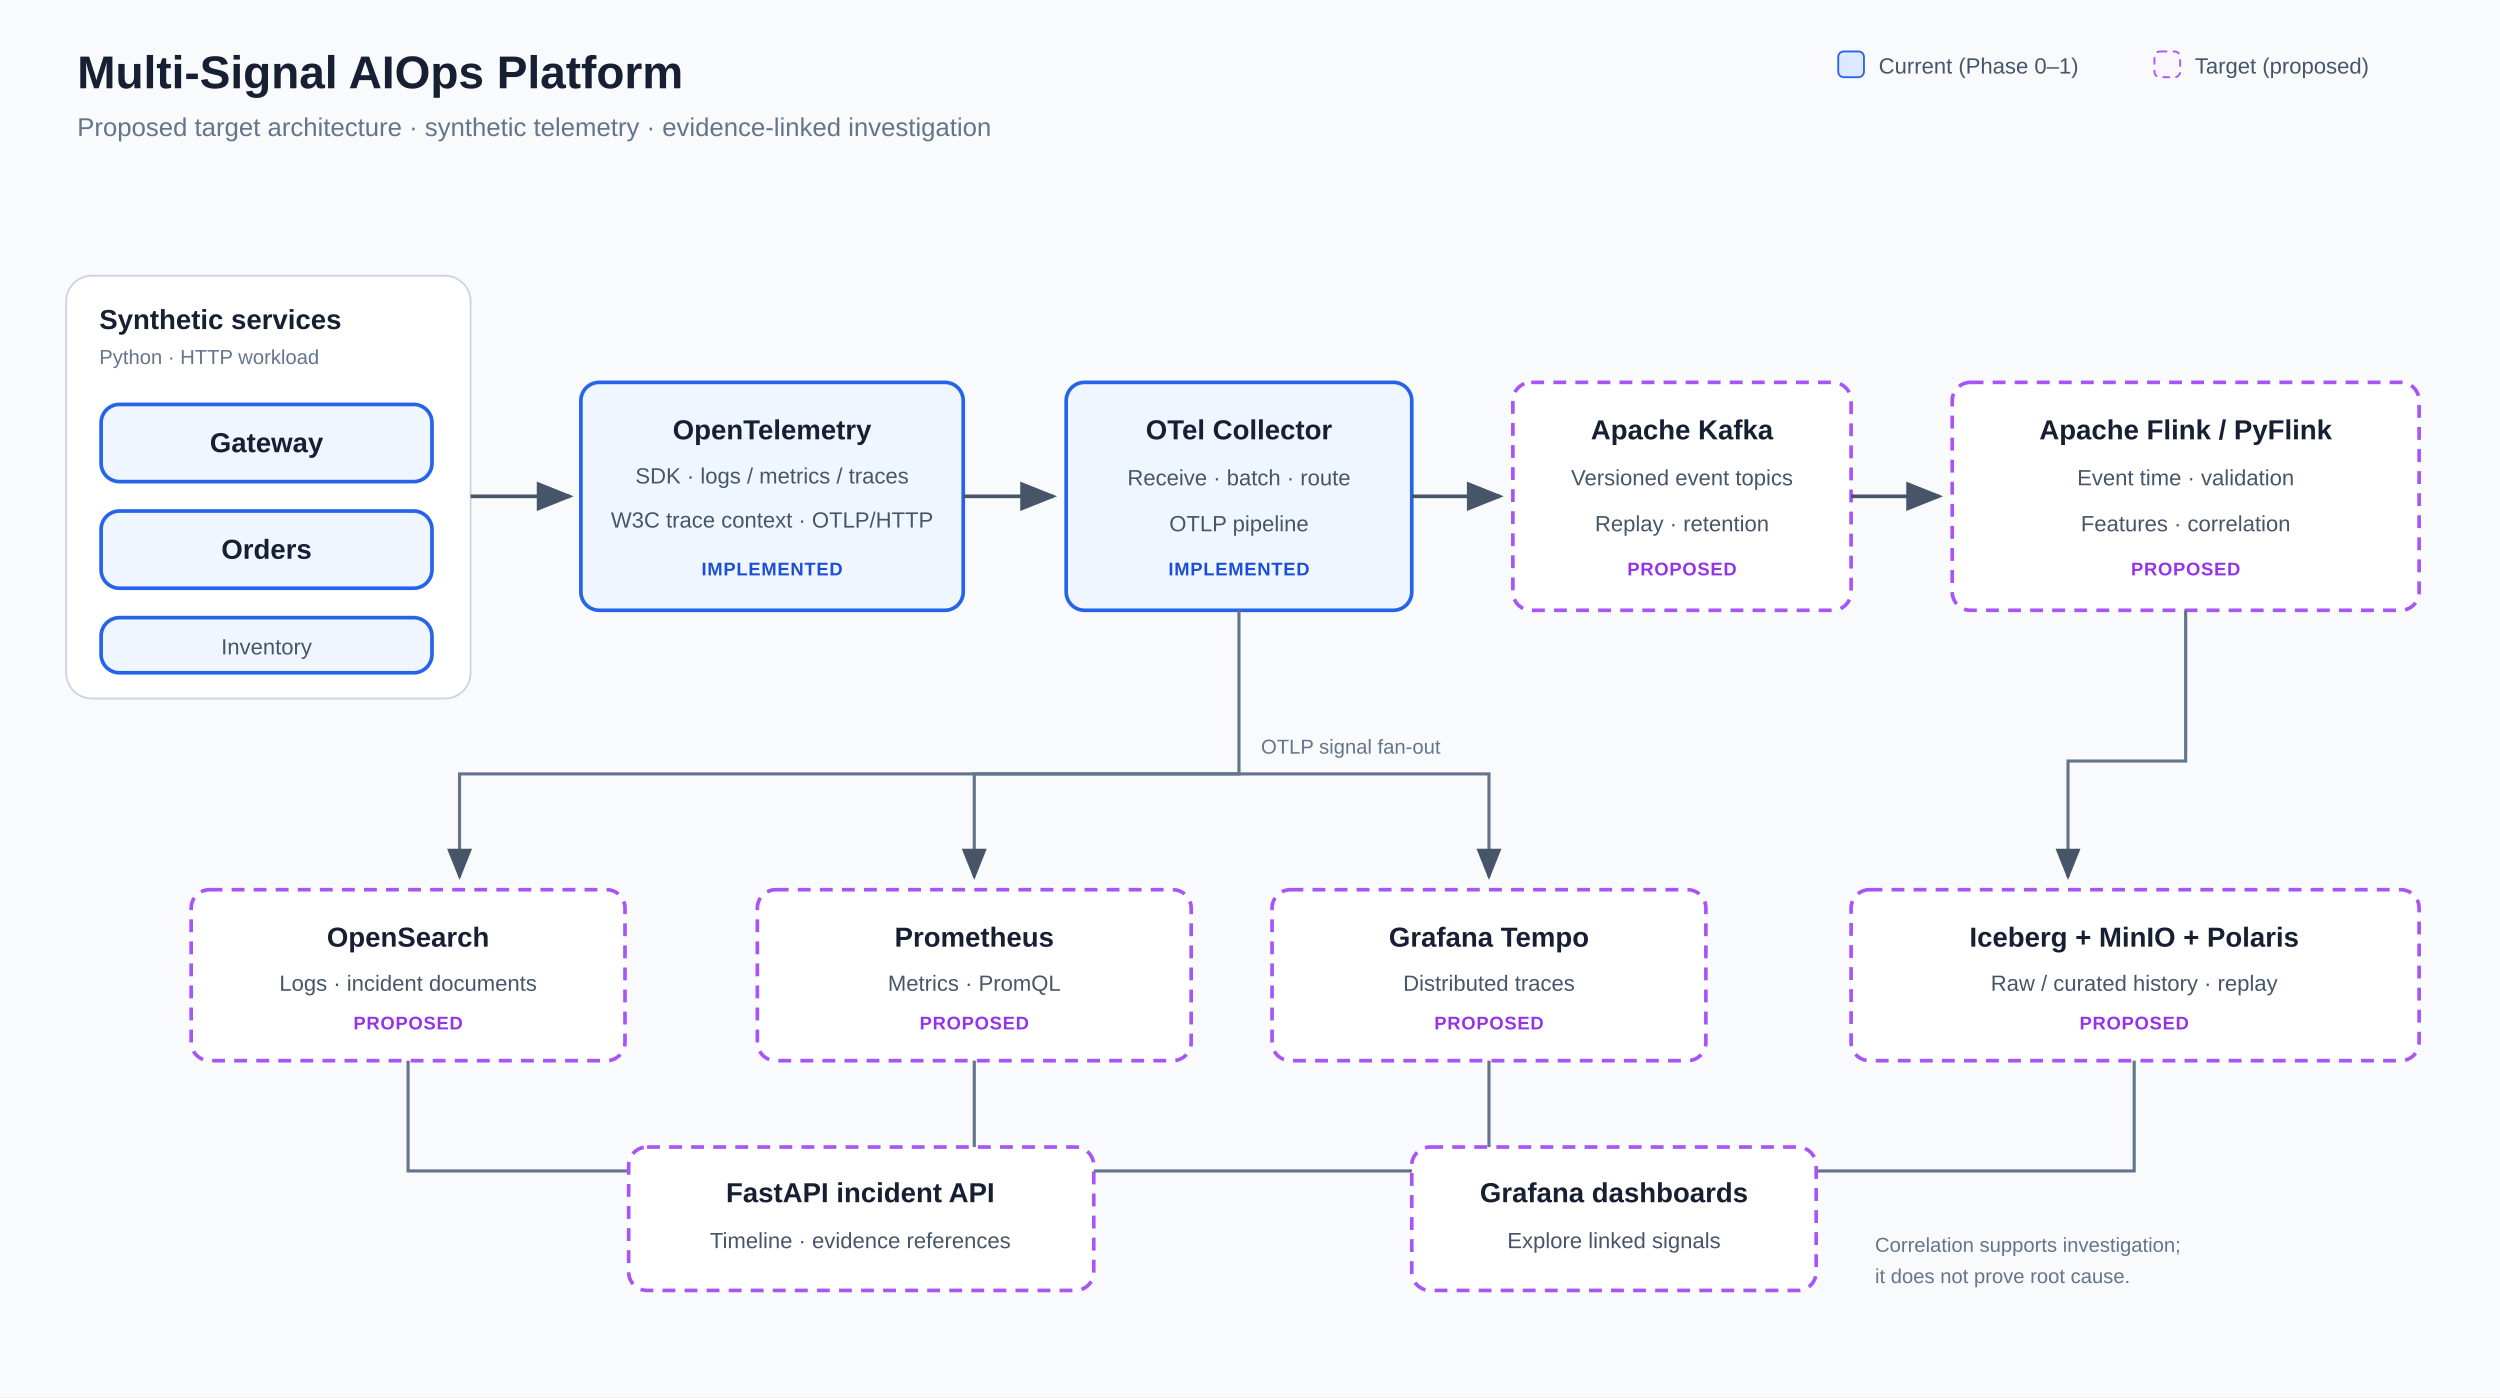
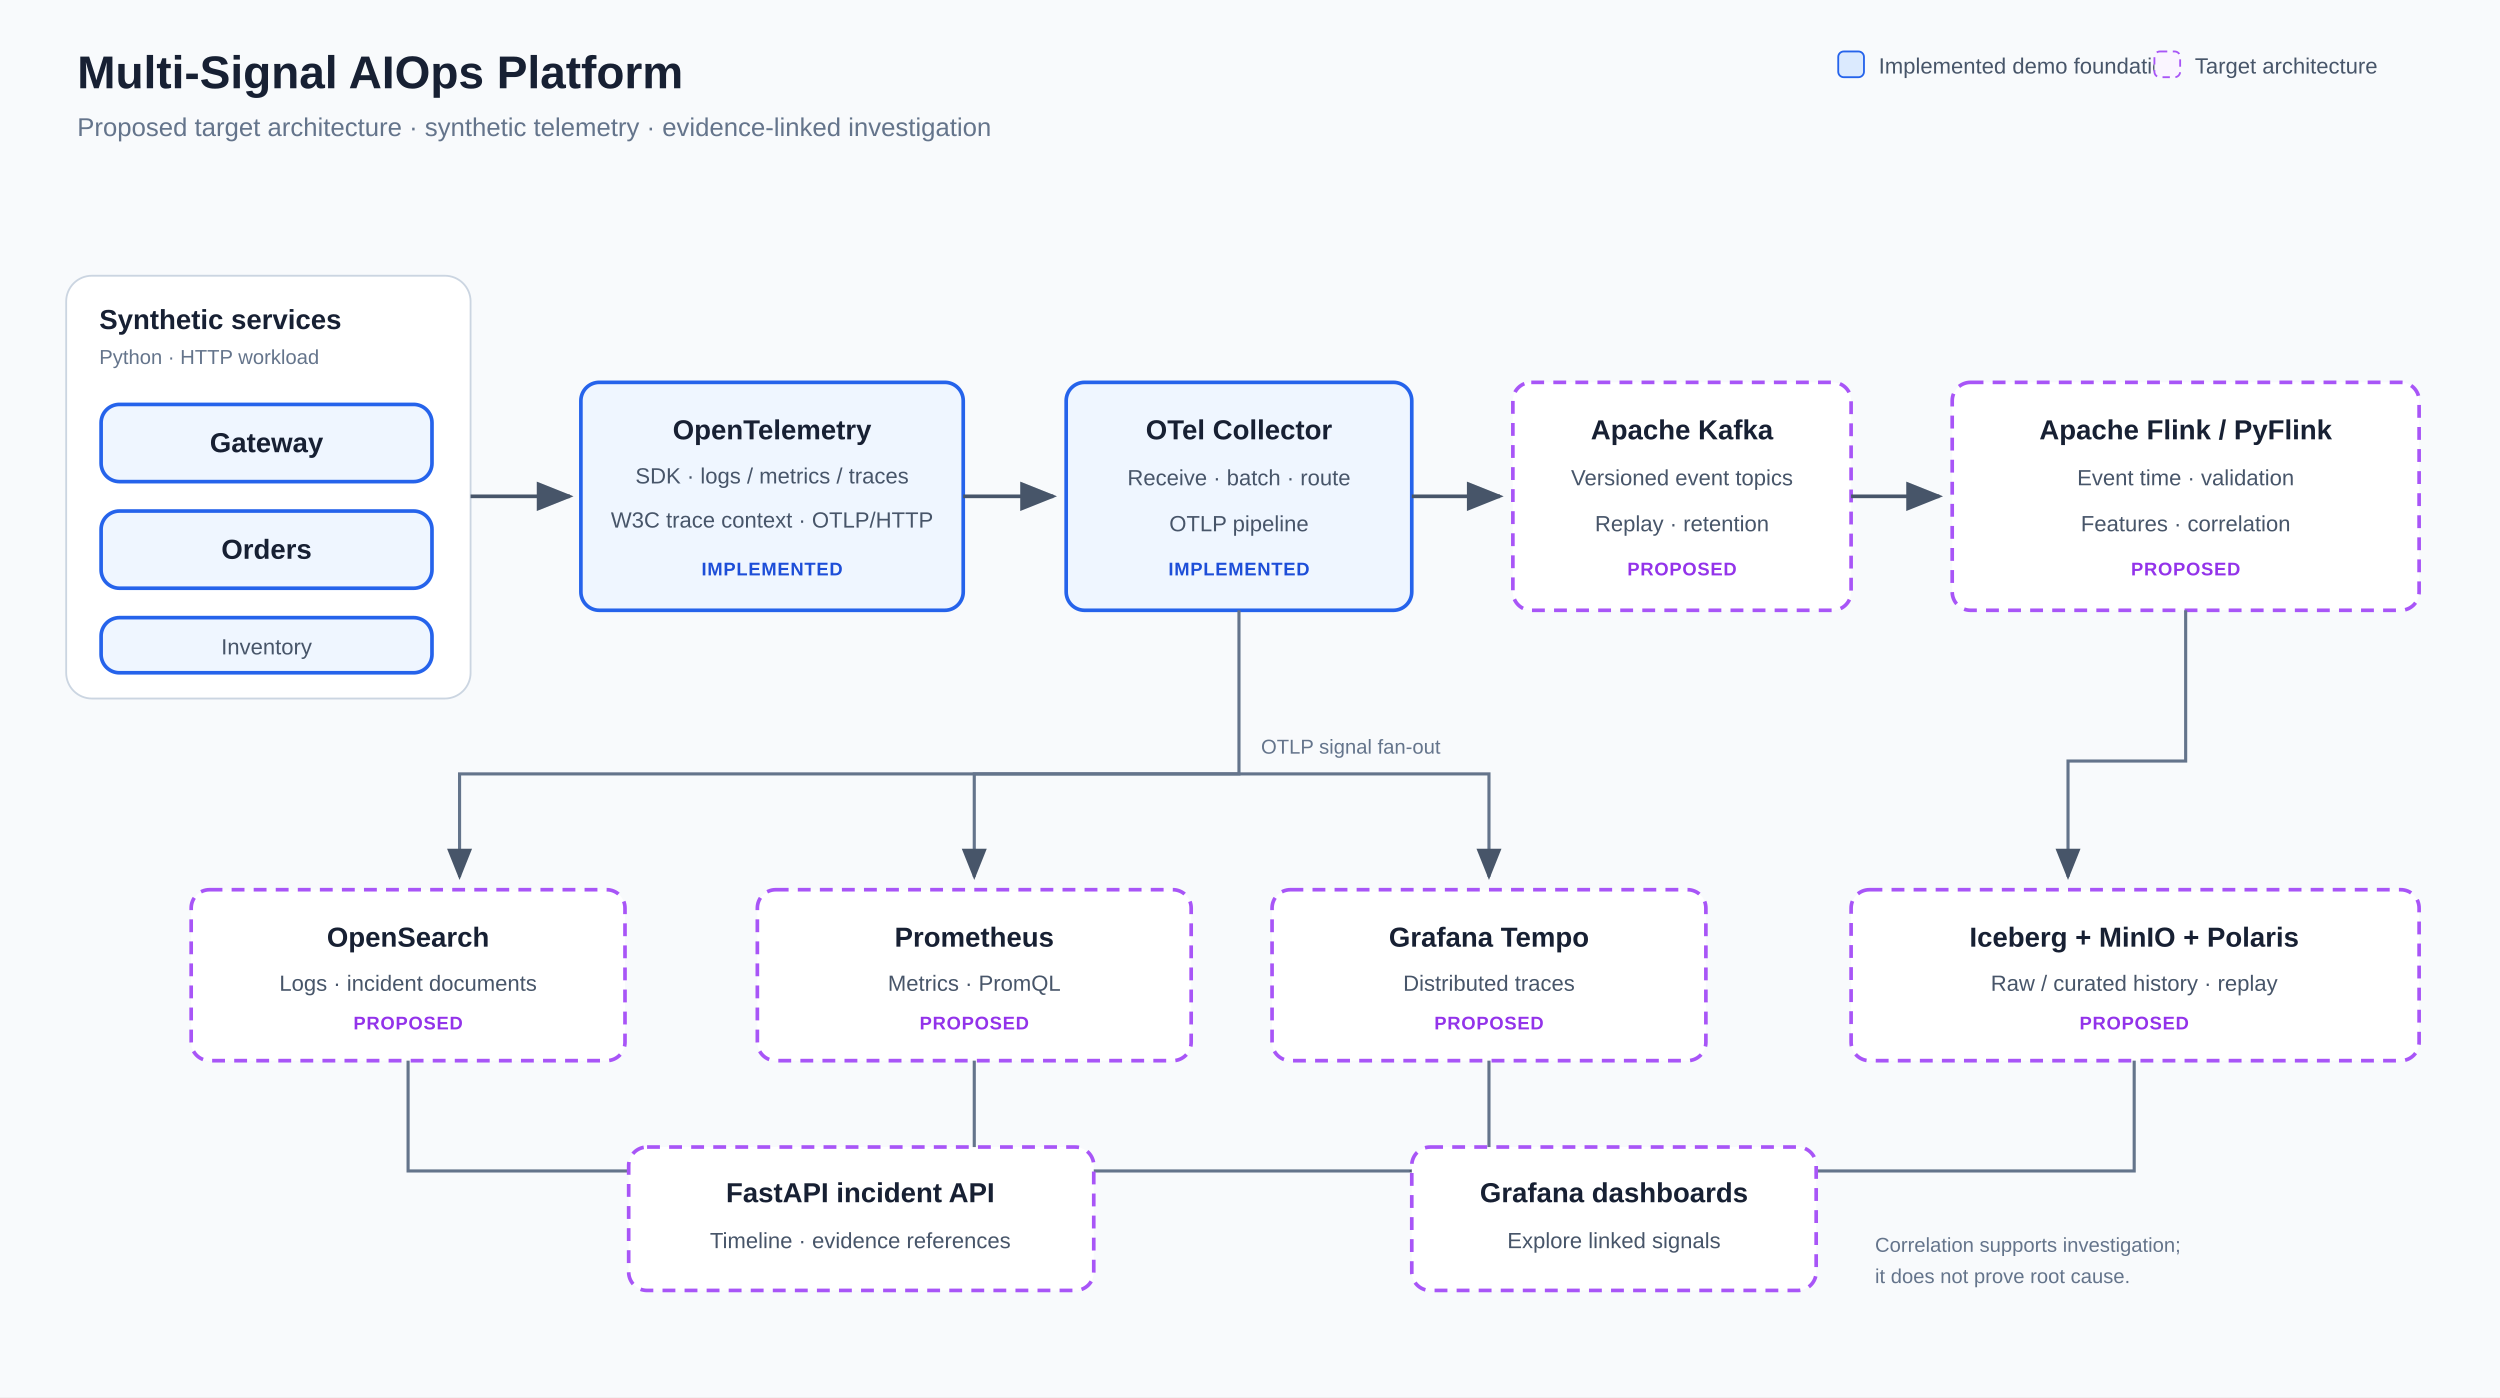
<svg xmlns="http://www.w3.org/2000/svg" width="1360" height="760" viewBox="0 0 1360 760" role="img" aria-labelledby="title desc">
  <defs>
    <marker id="arrow" markerWidth="10" markerHeight="8" refX="9" refY="4" orient="auto">
      <path d="M0 0L10 4L0 8Z" fill="#475569" />
    </marker>
    <style>.title{font:700 25px Arial;fill:#172033}.sub{font:14px Arial;fill:#64748b}.label{font:700 15px Arial;fill:#172033}.small{font:12px Arial;fill:#475569}.tiny{font:11px Arial;fill:#64748b}.box{fill:#fff;stroke:#94a3b8;stroke-width:1.5;rx:10}.current{fill:#eff6ff;stroke:#2563eb;stroke-width:2;rx:10}.target{fill:#fff;stroke:#a855f7;stroke-width:2;stroke-dasharray:7 5;rx:10}.edge{stroke:#475569;stroke-width:2;fill:none;marker-end:url(#arrow)}.edge2{stroke:#64748b;stroke-width:1.7;fill:none;marker-end:url(#arrow)}.badge{font:700 10px Arial;letter-spacing:.4px}</style>
  </defs>
  <rect width="1360" height="760" fill="#f8fafc" />
  <text x="42" y="48" class="title">Multi-Signal AIOps Platform</text>
  <text x="42" y="74" class="sub">Proposed target architecture · synthetic telemetry · evidence-linked investigation</text>
  <rect x="1000" y="28" width="14" height="14" rx="3" fill="#dbeafe" stroke="#2563eb" />
-   <text x="1022" y="40" class="small">Current (Phase 0–1)</text>
+   <text x="1022" y="40" class="small">Implemented demo foundation</text>
  <rect x="1172" y="28" width="14" height="14" rx="3" fill="#faf5ff" stroke="#a855f7" stroke-dasharray="4 3" />
-   <text x="1194" y="40" class="small">Target (proposed)</text>
+   <text x="1194" y="40" class="small">Target architecture</text>
  <rect x="36" y="150" width="220" height="230" rx="14" fill="#fff" stroke="#cbd5e1" />
  <text x="54" y="179" class="label">Synthetic services</text>
  <text x="54" y="198" class="tiny">Python · HTTP workload</text>
  <rect x="55" y="220" width="180" height="42" class="current" />
  <text x="145" y="246" text-anchor="middle" class="label">Gateway</text>
  <rect x="55" y="278" width="180" height="42" class="current" />
  <text x="145" y="304" text-anchor="middle" class="label">Orders</text>
  <rect x="55" y="336" width="180" height="30" class="current" />
  <text x="145" y="356" text-anchor="middle" class="small">Inventory</text>
  <path d="M256 270H310" class="edge" />
  <rect x="316" y="208" width="208" height="124" class="current" />
  <text x="420" y="239" text-anchor="middle" class="label">OpenTelemetry</text>
  <text x="420" y="263" text-anchor="middle" class="small">SDK · logs / metrics / traces</text>
  <text x="420" y="287" text-anchor="middle" class="small">W3C trace context · OTLP/HTTP</text>
  <text x="420" y="313" text-anchor="middle" class="badge" fill="#1d4ed8">IMPLEMENTED</text>
  <path d="M524 270H573" class="edge" />
  <rect x="580" y="208" width="188" height="124" class="current" />
  <text x="674" y="239" text-anchor="middle" class="label">OTel Collector</text>
  <text x="674" y="264" text-anchor="middle" class="small">Receive · batch · route</text>
  <text x="674" y="289" text-anchor="middle" class="small">OTLP pipeline</text>
  <text x="674" y="313" text-anchor="middle" class="badge" fill="#1d4ed8">IMPLEMENTED</text>
  <path d="M768 270H816" class="edge" />
  <rect x="823" y="208" width="184" height="124" class="target" />
  <text x="915" y="239" text-anchor="middle" class="label">Apache Kafka</text>
  <text x="915" y="264" text-anchor="middle" class="small">Versioned event topics</text>
  <text x="915" y="289" text-anchor="middle" class="small">Replay · retention</text>
  <text x="915" y="313" text-anchor="middle" class="badge" fill="#9333ea">PROPOSED</text>
  <path d="M1007 270H1055" class="edge" />
  <rect x="1062" y="208" width="254" height="124" class="target" />
  <text x="1189" y="239" text-anchor="middle" class="label">Apache Flink / PyFlink</text>
  <text x="1189" y="264" text-anchor="middle" class="small">Event time · validation</text>
  <text x="1189" y="289" text-anchor="middle" class="small">Features · correlation</text>
  <text x="1189" y="313" text-anchor="middle" class="badge" fill="#9333ea">PROPOSED</text>
  <path d="M674 332V421H250V477" class="edge2" />
  <path d="M674 421H530V477" class="edge2" />
  <path d="M674 421H810V477" class="edge2" />
  <text x="686" y="410" class="tiny">OTLP signal fan-out</text>
  <rect x="104" y="484" width="236" height="93" class="target" />
  <text x="222" y="515" text-anchor="middle" class="label">OpenSearch</text>
  <text x="222" y="539" text-anchor="middle" class="small">Logs · incident documents</text>
  <text x="222" y="560" text-anchor="middle" class="badge" fill="#9333ea">PROPOSED</text>
  <rect x="412" y="484" width="236" height="93" class="target" />
  <text x="530" y="515" text-anchor="middle" class="label">Prometheus</text>
  <text x="530" y="539" text-anchor="middle" class="small">Metrics · PromQL</text>
  <text x="530" y="560" text-anchor="middle" class="badge" fill="#9333ea">PROPOSED</text>
  <rect x="692" y="484" width="236" height="93" class="target" />
  <text x="810" y="515" text-anchor="middle" class="label">Grafana Tempo</text>
  <text x="810" y="539" text-anchor="middle" class="small">Distributed traces</text>
  <text x="810" y="560" text-anchor="middle" class="badge" fill="#9333ea">PROPOSED</text>
  <path d="M1189 332V414H1125V477" class="edge2" />
  <rect x="1007" y="484" width="309" height="93" class="target" />
  <text x="1161" y="515" text-anchor="middle" class="label">Iceberg + MinIO + Polaris</text>
  <text x="1161" y="539" text-anchor="middle" class="small">Raw / curated history · replay</text>
  <text x="1161" y="560" text-anchor="middle" class="badge" fill="#9333ea">PROPOSED</text>
  <path d="M222 577V637H440" class="edge2" />
  <path d="M530 577V637H440" class="edge2" />
  <path d="M810 577V637H440" class="edge2" />
  <path d="M1161 577V637H930" class="edge2" />
  <path d="M930 637H768" class="edge2" />
  <rect x="342" y="624" width="253" height="78" class="target" />
  <text x="468" y="654" text-anchor="middle" class="label">FastAPI incident API</text>
  <text x="468" y="679" text-anchor="middle" class="small">Timeline · evidence references</text>
  <rect x="768" y="624" width="220" height="78" class="target" />
  <text x="878" y="654" text-anchor="middle" class="label">Grafana dashboards</text>
  <text x="878" y="679" text-anchor="middle" class="small">Explore linked signals</text>
  <text x="1020" y="681" class="tiny">Correlation supports investigation;</text>
  <text x="1020" y="698" class="tiny">it does not prove root cause.</text>
</svg>
